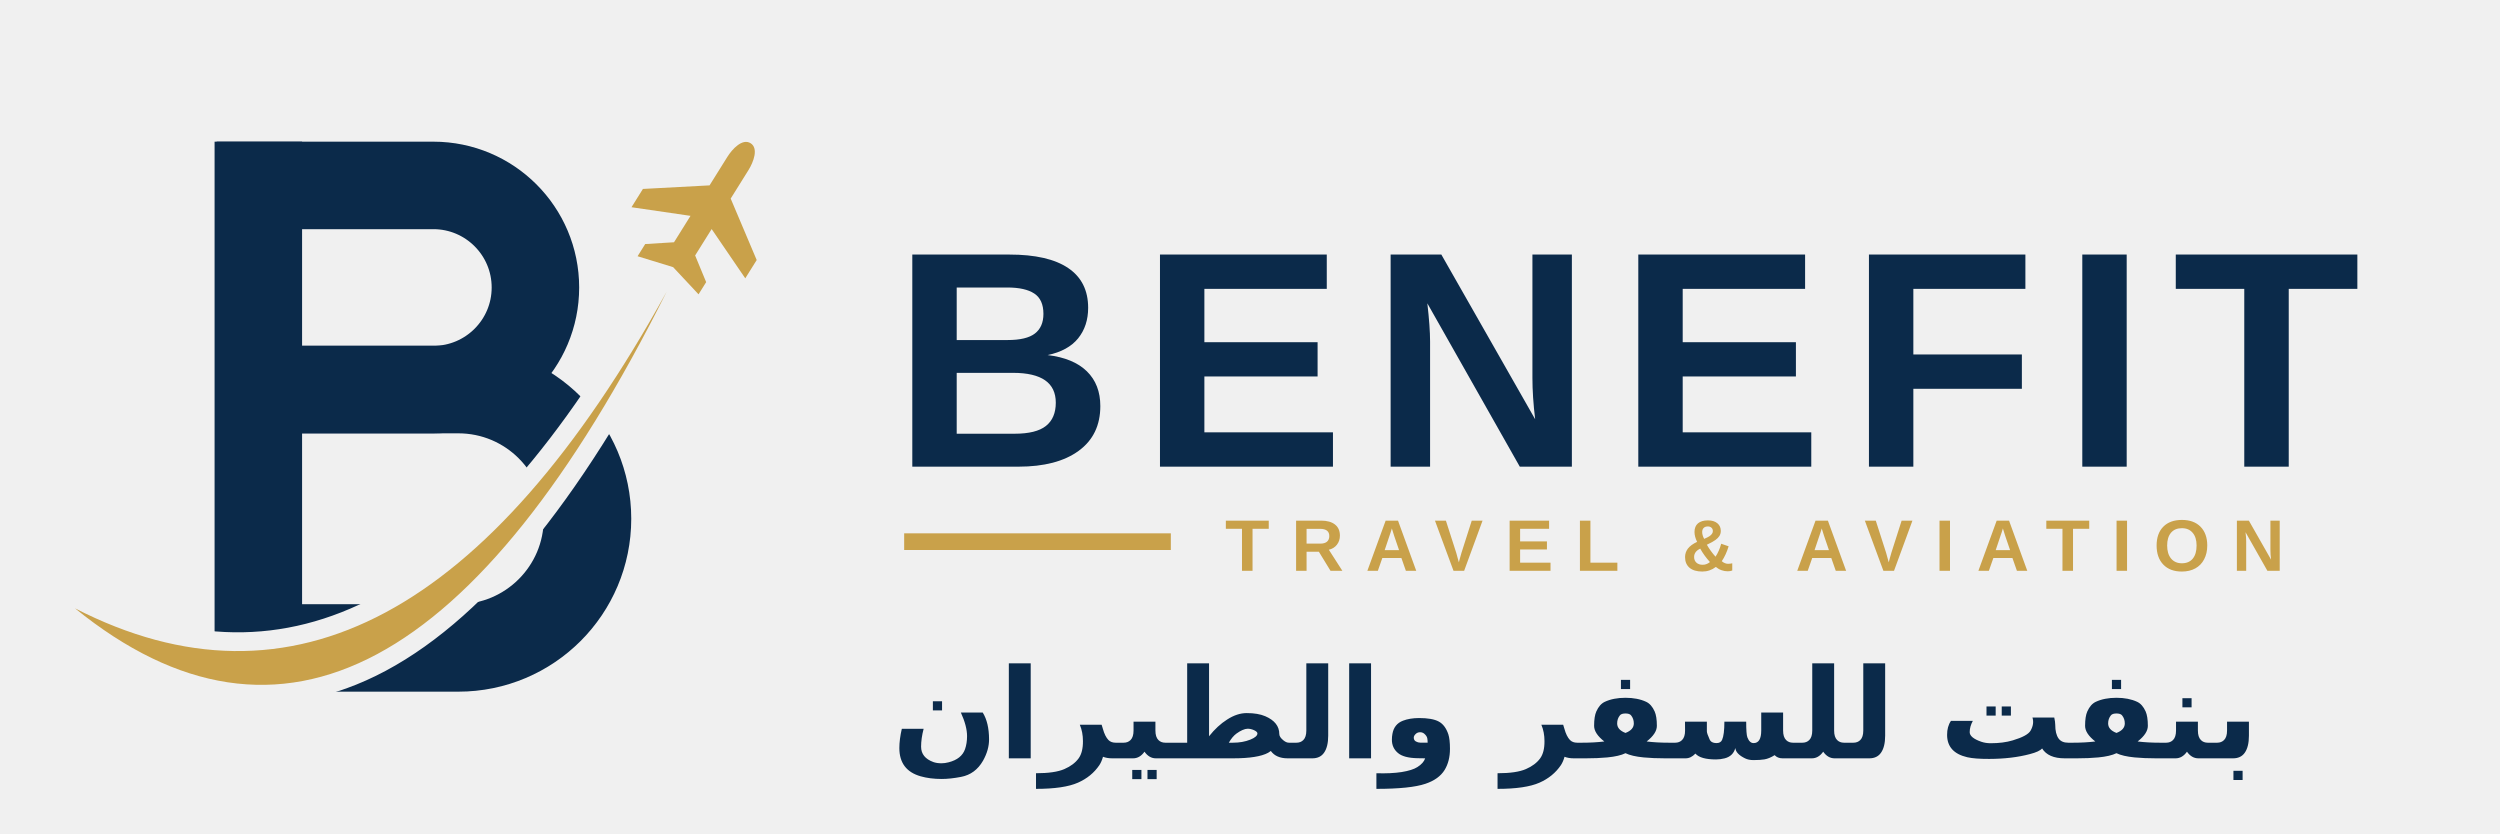
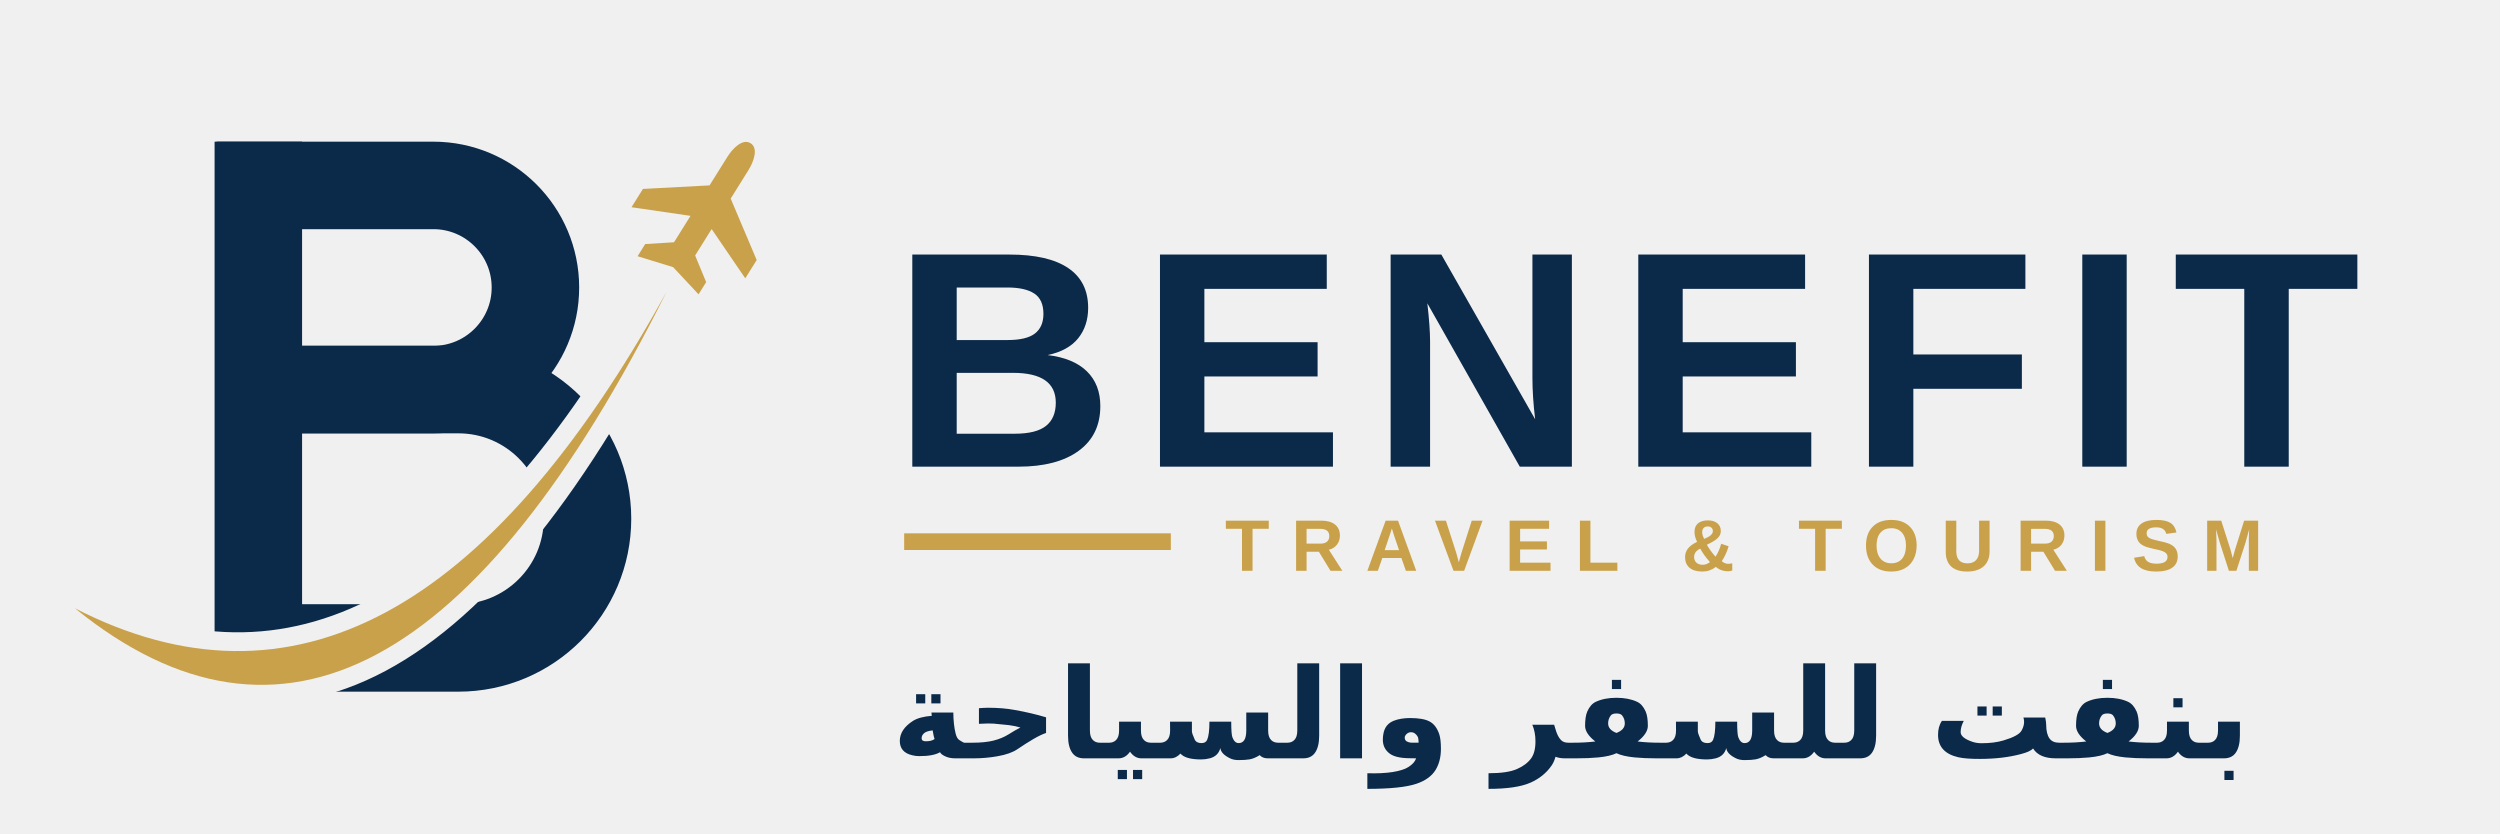
<svg xmlns="http://www.w3.org/2000/svg" viewBox="0 0 600 200" width="1800" height="600">
  <g>
    <defs>
      <mask id="mh" maskUnits="userSpaceOnUse" x="0" y="0" width="200" height="200">
        <rect width="200" height="200" fill="#fff" />
        <path d="M18,146 Q92,206 160,70 Q96,186 18,146 Z" fill="#000" stroke="#000" stroke-width="9" stroke-linejoin="round" />
      </mask>
    </defs>
    <g mask="url(#mh)" fill="none" stroke="#0B2A4A" stroke-width="21" stroke-linejoin="miter">
      <path d="M62,34 V166" />
      <path d="M52,44.5 H104 A24.5,24.5 0 0 1 104,93.5 H62" />
      <path d="M62,93.5 H110 A31,31 0 0 1 110,155.5 H52" />
    </g>
    <path d="M18,146 Q92,206 160,70 Q96,186 18,146 Z" fill="#C9A14A" />
    <path d="M15,0 C15,-2 12,-2.6 10,-2.6 L3,-2.6 L-5,-14 L-9.5,-14 L-4.5,-2.6 L-11,-2.6 L-14.5,-7.5 L-17.5,-7.5 L-15.5,0 L-17.5,7.5 L-14.5,7.5 L-11,2.6 L-4.5,2.6 L-9.5,14 L-5,14 L3,2.6 L10,2.6 C12,2.6 15,2 15,0 Z" fill="#C9A14A" transform="translate(171,49) rotate(-58) scale(1.15)" />
  </g>
  <text x="214" y="112" font-family="Rubik, Arial, sans-serif" font-weight="800" font-size="74" letter-spacing="6" fill="#0B2A4A">BENEFIT</text>
  <rect x="217" y="128" width="64" height="4" fill="#C9A14A" />
-   <text x="294" y="137" font-family="Rubik, Arial, sans-serif" font-weight="600" font-size="17.5" letter-spacing="5.2" fill="#C9A14A">TRAVEL &amp; AVIATION</text>
-   <text x="214" y="182" font-family="Rubik, Arial, sans-serif" font-weight="700" font-size="30" fill="#0B2A4A" direction="ltr">بنفت للسفر والطيران</text>
+   <text x="294" y="137" font-family="Rubik, Arial, sans-serif" font-weight="600" font-size="17.5" letter-spacing="5.2" fill="#C9A14A">TRAVEL &amp; TOURISM</text>
+   <text x="214" y="182" font-family="Rubik, Arial, sans-serif" font-weight="700" font-size="30" fill="#0B2A4A" direction="ltr">بنفت للسفر والسياحة</text>
</svg>
